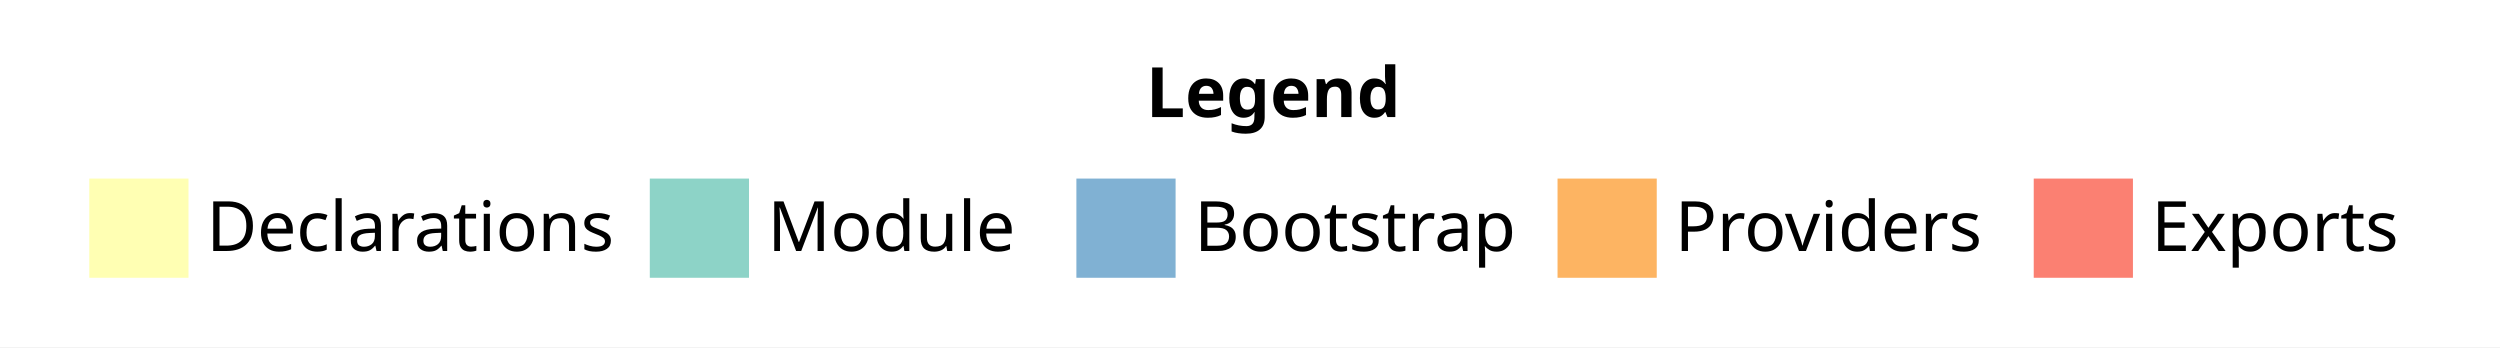
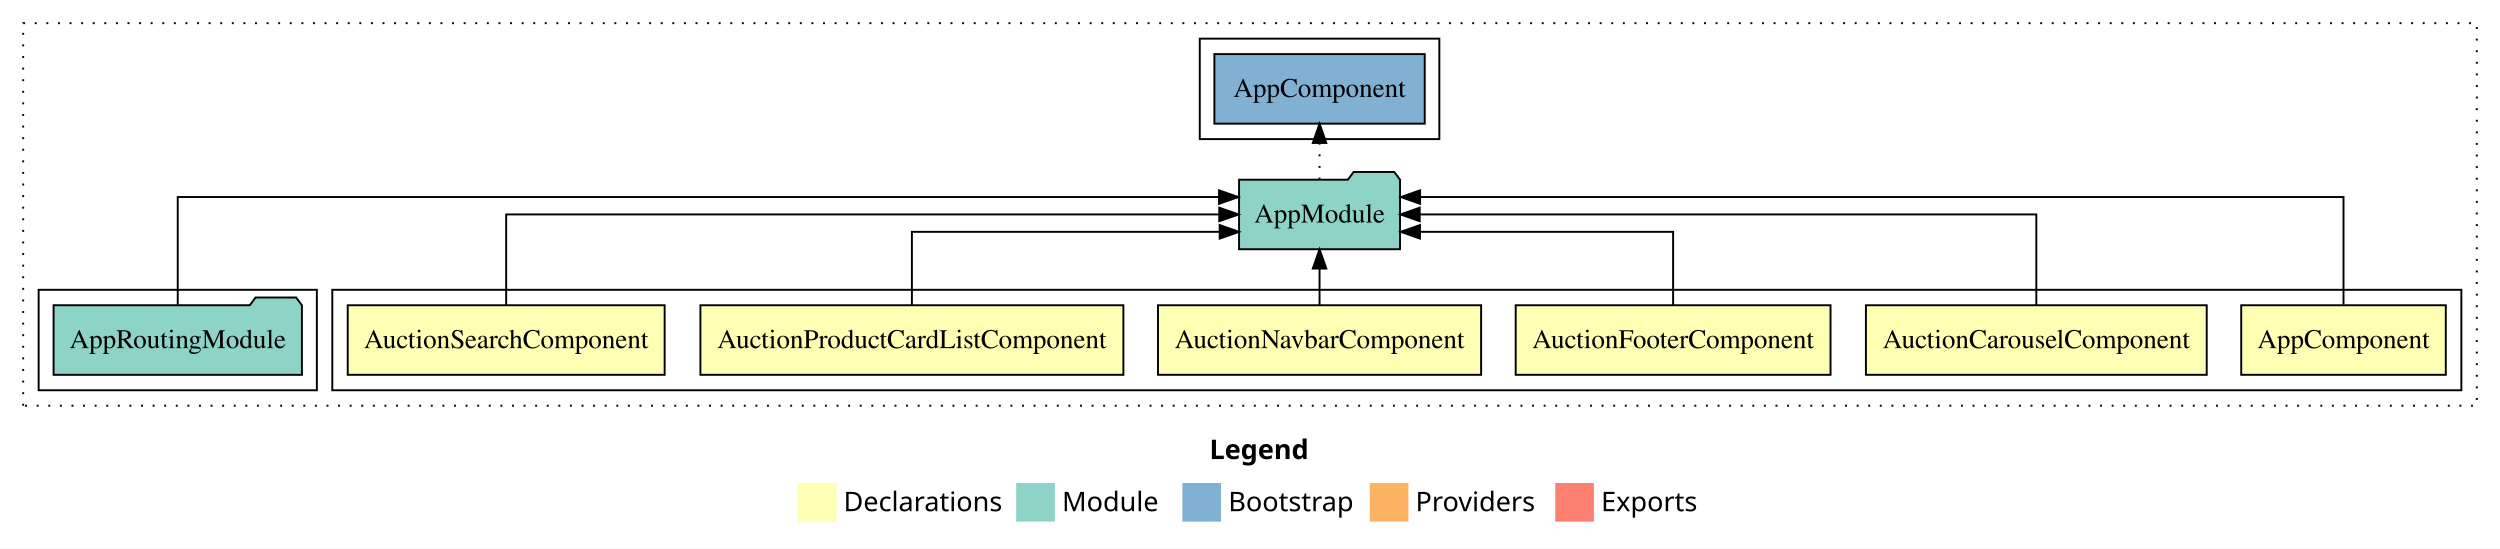
- <svg xmlns="http://www.w3.org/2000/svg" width="504pt" height="70pt" viewBox="0.00 0.00 504.00 70.00">
-   <g id="graph0" class="graph" transform="scale(1 1) rotate(0) translate(4 66)">
-     <polygon fill="white" stroke="transparent" points="-4,4 -4,-66 500,-66 500,4 -4,4" />
-     <text text-anchor="start" x="227.01" y="-42.4" font-family="sans-serif" font-weight="bold" font-size="14.00">Legend</text>
-     <polygon fill="#ffffb3" stroke="transparent" points="14,-10 14,-30 34,-30 34,-10 14,-10" />
-     <text text-anchor="start" x="37.63" y="-15.4" font-family="sans-serif" font-size="14.00">  Declarations</text>
-     <polygon fill="#8dd3c7" stroke="transparent" points="127,-10 127,-30 147,-30 147,-10 127,-10" />
-     <text text-anchor="start" x="150.73" y="-15.4" font-family="sans-serif" font-size="14.00">  Module</text>
-     <polygon fill="#80b1d3" stroke="transparent" points="213,-10 213,-30 233,-30 233,-10 213,-10" />
-     <text text-anchor="start" x="236.78" y="-15.4" font-family="sans-serif" font-size="14.00">  Bootstrap</text>
-     <polygon fill="#fdb462" stroke="transparent" points="310,-10 310,-30 330,-30 330,-10 310,-10" />
-     <text text-anchor="start" x="333.67" y="-15.4" font-family="sans-serif" font-size="14.00">  Providers</text>
-     <polygon fill="#fb8072" stroke="transparent" points="406,-10 406,-30 426,-30 426,-10 406,-10" />
-     <text text-anchor="start" x="429.73" y="-15.4" font-family="sans-serif" font-size="14.00">  Exports</text>
+ <svg xmlns="http://www.w3.org/2000/svg" width="1294pt" height="284pt" viewBox="0.00 0.00 1294.00 284.00">
+   <g id="graph0" class="graph" transform="scale(1 1) rotate(0) translate(4 280)">
+     <polygon fill="white" stroke="transparent" points="-4,4 -4,-280 1290,-280 1290,4 -4,4" />
+     <text text-anchor="start" x="622.01" y="-42.4" font-family="sans-serif" font-weight="bold" font-size="14.00">Legend</text>
+     <polygon fill="#ffffb3" stroke="transparent" points="409,-10 409,-30 429,-30 429,-10 409,-10" />
+     <text text-anchor="start" x="432.63" y="-15.4" font-family="sans-serif" font-size="14.00">  Declarations</text>
+     <polygon fill="#8dd3c7" stroke="transparent" points="522,-10 522,-30 542,-30 542,-10 522,-10" />
+     <text text-anchor="start" x="545.73" y="-15.4" font-family="sans-serif" font-size="14.00">  Module</text>
+     <polygon fill="#80b1d3" stroke="transparent" points="608,-10 608,-30 628,-30 628,-10 608,-10" />
+     <text text-anchor="start" x="631.78" y="-15.4" font-family="sans-serif" font-size="14.00">  Bootstrap</text>
+     <polygon fill="#fdb462" stroke="transparent" points="705,-10 705,-30 725,-30 725,-10 705,-10" />
+     <text text-anchor="start" x="728.67" y="-15.4" font-family="sans-serif" font-size="14.00">  Providers</text>
+     <polygon fill="#fb8072" stroke="transparent" points="801,-10 801,-30 821,-30 821,-10 801,-10" />
+     <text text-anchor="start" x="824.73" y="-15.4" font-family="sans-serif" font-size="14.00">  Exports</text>
+     <g id="clust1" class="cluster">
+       <polygon fill="none" stroke="black" stroke-dasharray="1,5" points="8,-70 8,-268 1278,-268 1278,-70 8,-70" />
+     </g>
+     <g id="clust2" class="cluster">
+       <polygon fill="none" stroke="black" points="168,-78 168,-130 1270,-130 1270,-78 168,-78" />
+     </g>
+     <g id="clust9" class="cluster">
+       <polygon fill="none" stroke="black" points="16,-78 16,-130 160,-130 160,-78 16,-78" />
+     </g>
+     <g id="clust11" class="cluster">
+       <polygon fill="none" stroke="black" points="617,-208 617,-260 741,-260 741,-208 617,-208" />
+     </g>
+     <g id="node1" class="node">
+       <polygon fill="#ffffb3" stroke="black" points="1261.94,-122 1156.06,-122 1156.06,-86 1261.94,-86 1261.94,-122" />
+       <text text-anchor="middle" x="1209" y="-99.8" font-family="Times,serif" font-size="14.00">AppComponent</text>
+     </g>
+     <g id="node7" class="node">
+       <polygon fill="#8dd3c7" stroke="black" points="720.66,-187 717.66,-191 696.66,-191 693.66,-187 637.34,-187 637.34,-151 720.66,-151 720.66,-187" />
+       <text text-anchor="middle" x="679" y="-164.8" font-family="Times,serif" font-size="14.00">AppModule</text>
+     </g>
+     <g id="edge1" class="edge">
+       <path fill="none" stroke="black" d="M1209,-122.29C1209,-144.21 1209,-178 1209,-178 1209,-178 731.03,-178 731.03,-178" />
+       <polygon fill="black" stroke="black" points="731.03,-174.5 721.03,-178 731.03,-181.5 731.03,-174.5" />
+     </g>
+     <g id="node2" class="node">
+       <polygon fill="#ffffb3" stroke="black" points="1138.2,-122 961.8,-122 961.8,-86 1138.2,-86 1138.2,-122" />
+       <text text-anchor="middle" x="1050" y="-99.8" font-family="Times,serif" font-size="14.00">AuctionCarouselComponent</text>
+     </g>
+     <g id="edge2" class="edge">
+       <path fill="none" stroke="black" d="M1050,-122.11C1050,-141.34 1050,-169 1050,-169 1050,-169 730.84,-169 730.84,-169" />
+       <polygon fill="black" stroke="black" points="730.84,-165.5 720.84,-169 730.84,-172.5 730.84,-165.5" />
+     </g>
+     <g id="node3" class="node">
+       <polygon fill="#ffffb3" stroke="black" points="943.48,-122 780.52,-122 780.52,-86 943.48,-86 943.48,-122" />
+       <text text-anchor="middle" x="862" y="-99.8" font-family="Times,serif" font-size="14.00">AuctionFooterComponent</text>
+     </g>
+     <g id="edge3" class="edge">
+       <path fill="none" stroke="black" d="M862,-122.03C862,-138.4 862,-160 862,-160 862,-160 730.98,-160 730.98,-160" />
+       <polygon fill="black" stroke="black" points="730.98,-156.5 720.98,-160 730.98,-163.5 730.98,-156.5" />
+     </g>
+     <g id="node4" class="node">
+       <polygon fill="#ffffb3" stroke="black" points="762.63,-122 595.37,-122 595.37,-86 762.63,-86 762.63,-122" />
+       <text text-anchor="middle" x="679" y="-99.8" font-family="Times,serif" font-size="14.00">AuctionNavbarComponent</text>
+     </g>
+     <g id="edge4" class="edge">
+       <path fill="none" stroke="black" d="M679,-122.11C679,-122.11 679,-140.99 679,-140.99" />
+       <polygon fill="black" stroke="black" points="675.5,-140.99 679,-150.99 682.5,-140.99 675.5,-140.99" />
+     </g>
+     <g id="node5" class="node">
+       <polygon fill="#ffffb3" stroke="black" points="577.47,-122 358.53,-122 358.53,-86 577.47,-86 577.47,-122" />
+       <text text-anchor="middle" x="468" y="-99.8" font-family="Times,serif" font-size="14.00">AuctionProductCardListComponent</text>
+     </g>
+     <g id="edge5" class="edge">
+       <path fill="none" stroke="black" d="M468,-122.03C468,-138.4 468,-160 468,-160 468,-160 627.31,-160 627.31,-160" />
+       <polygon fill="black" stroke="black" points="627.31,-163.5 637.31,-160 627.31,-156.5 627.31,-163.5" />
+     </g>
+     <g id="node6" class="node">
+       <polygon fill="#ffffb3" stroke="black" points="340.02,-122 175.98,-122 175.98,-86 340.02,-86 340.02,-122" />
+       <text text-anchor="middle" x="258" y="-99.8" font-family="Times,serif" font-size="14.00">AuctionSearchComponent</text>
+     </g>
+     <g id="edge6" class="edge">
+       <path fill="none" stroke="black" d="M258,-122.11C258,-141.34 258,-169 258,-169 258,-169 627.09,-169 627.09,-169" />
+       <polygon fill="black" stroke="black" points="627.09,-172.5 637.09,-169 627.09,-165.5 627.09,-172.5" />
+     </g>
+     <g id="node9" class="node">
+       <polygon fill="#80b1d3" stroke="black" points="733.44,-252 624.56,-252 624.56,-216 733.44,-216 733.44,-252" />
+       <text text-anchor="middle" x="679" y="-229.8" font-family="Times,serif" font-size="14.00">AppComponent </text>
+     </g>
+     <g id="edge8" class="edge">
+       <path fill="none" stroke="black" stroke-dasharray="1,5" d="M679,-187.11C679,-187.11 679,-205.99 679,-205.99" />
+       <polygon fill="black" stroke="black" points="675.5,-205.99 679,-215.99 682.5,-205.99 675.5,-205.99" />
+     </g>
+     <g id="node8" class="node">
+       <polygon fill="#8dd3c7" stroke="black" points="152.27,-122 149.27,-126 128.27,-126 125.27,-122 23.73,-122 23.73,-86 152.27,-86 152.27,-122" />
+       <text text-anchor="middle" x="88" y="-99.8" font-family="Times,serif" font-size="14.00">AppRoutingModule</text>
+     </g>
+     <g id="edge7" class="edge">
+       <path fill="none" stroke="black" d="M88,-122.29C88,-144.21 88,-178 88,-178 88,-178 626.97,-178 626.97,-178" />
+       <polygon fill="black" stroke="black" points="626.97,-181.5 636.97,-178 626.97,-174.5 626.97,-181.5" />
+     </g>
  </g>
</svg>
